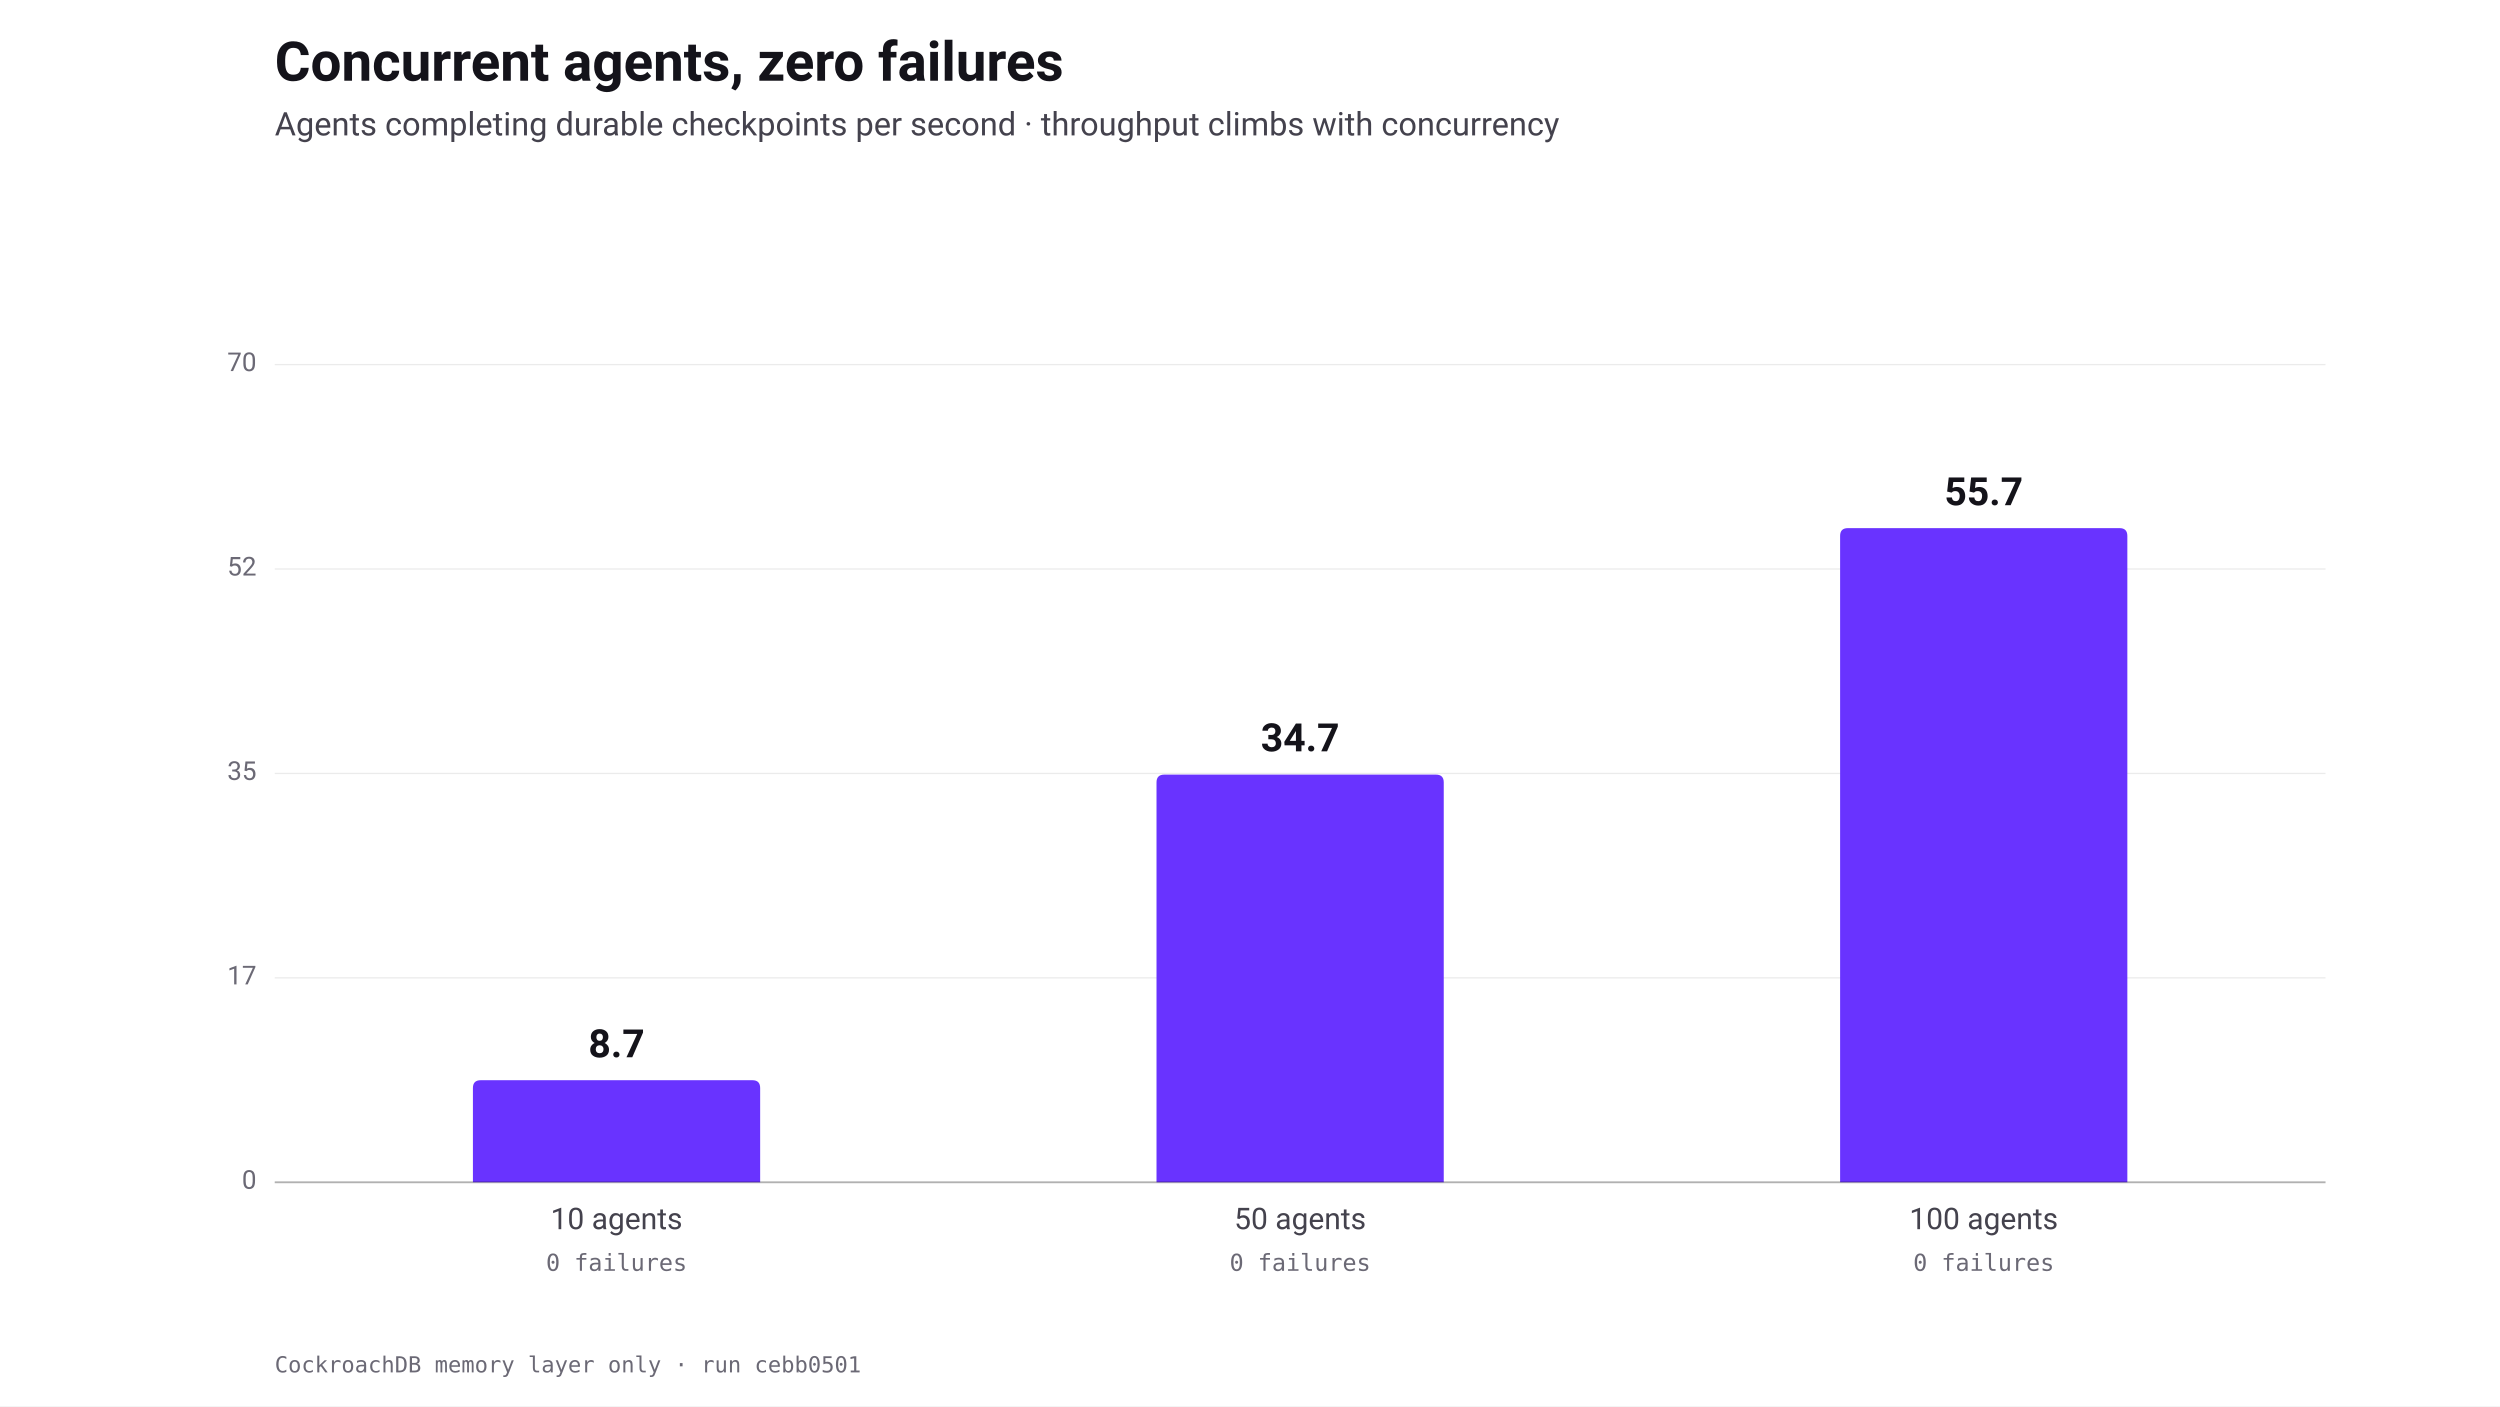
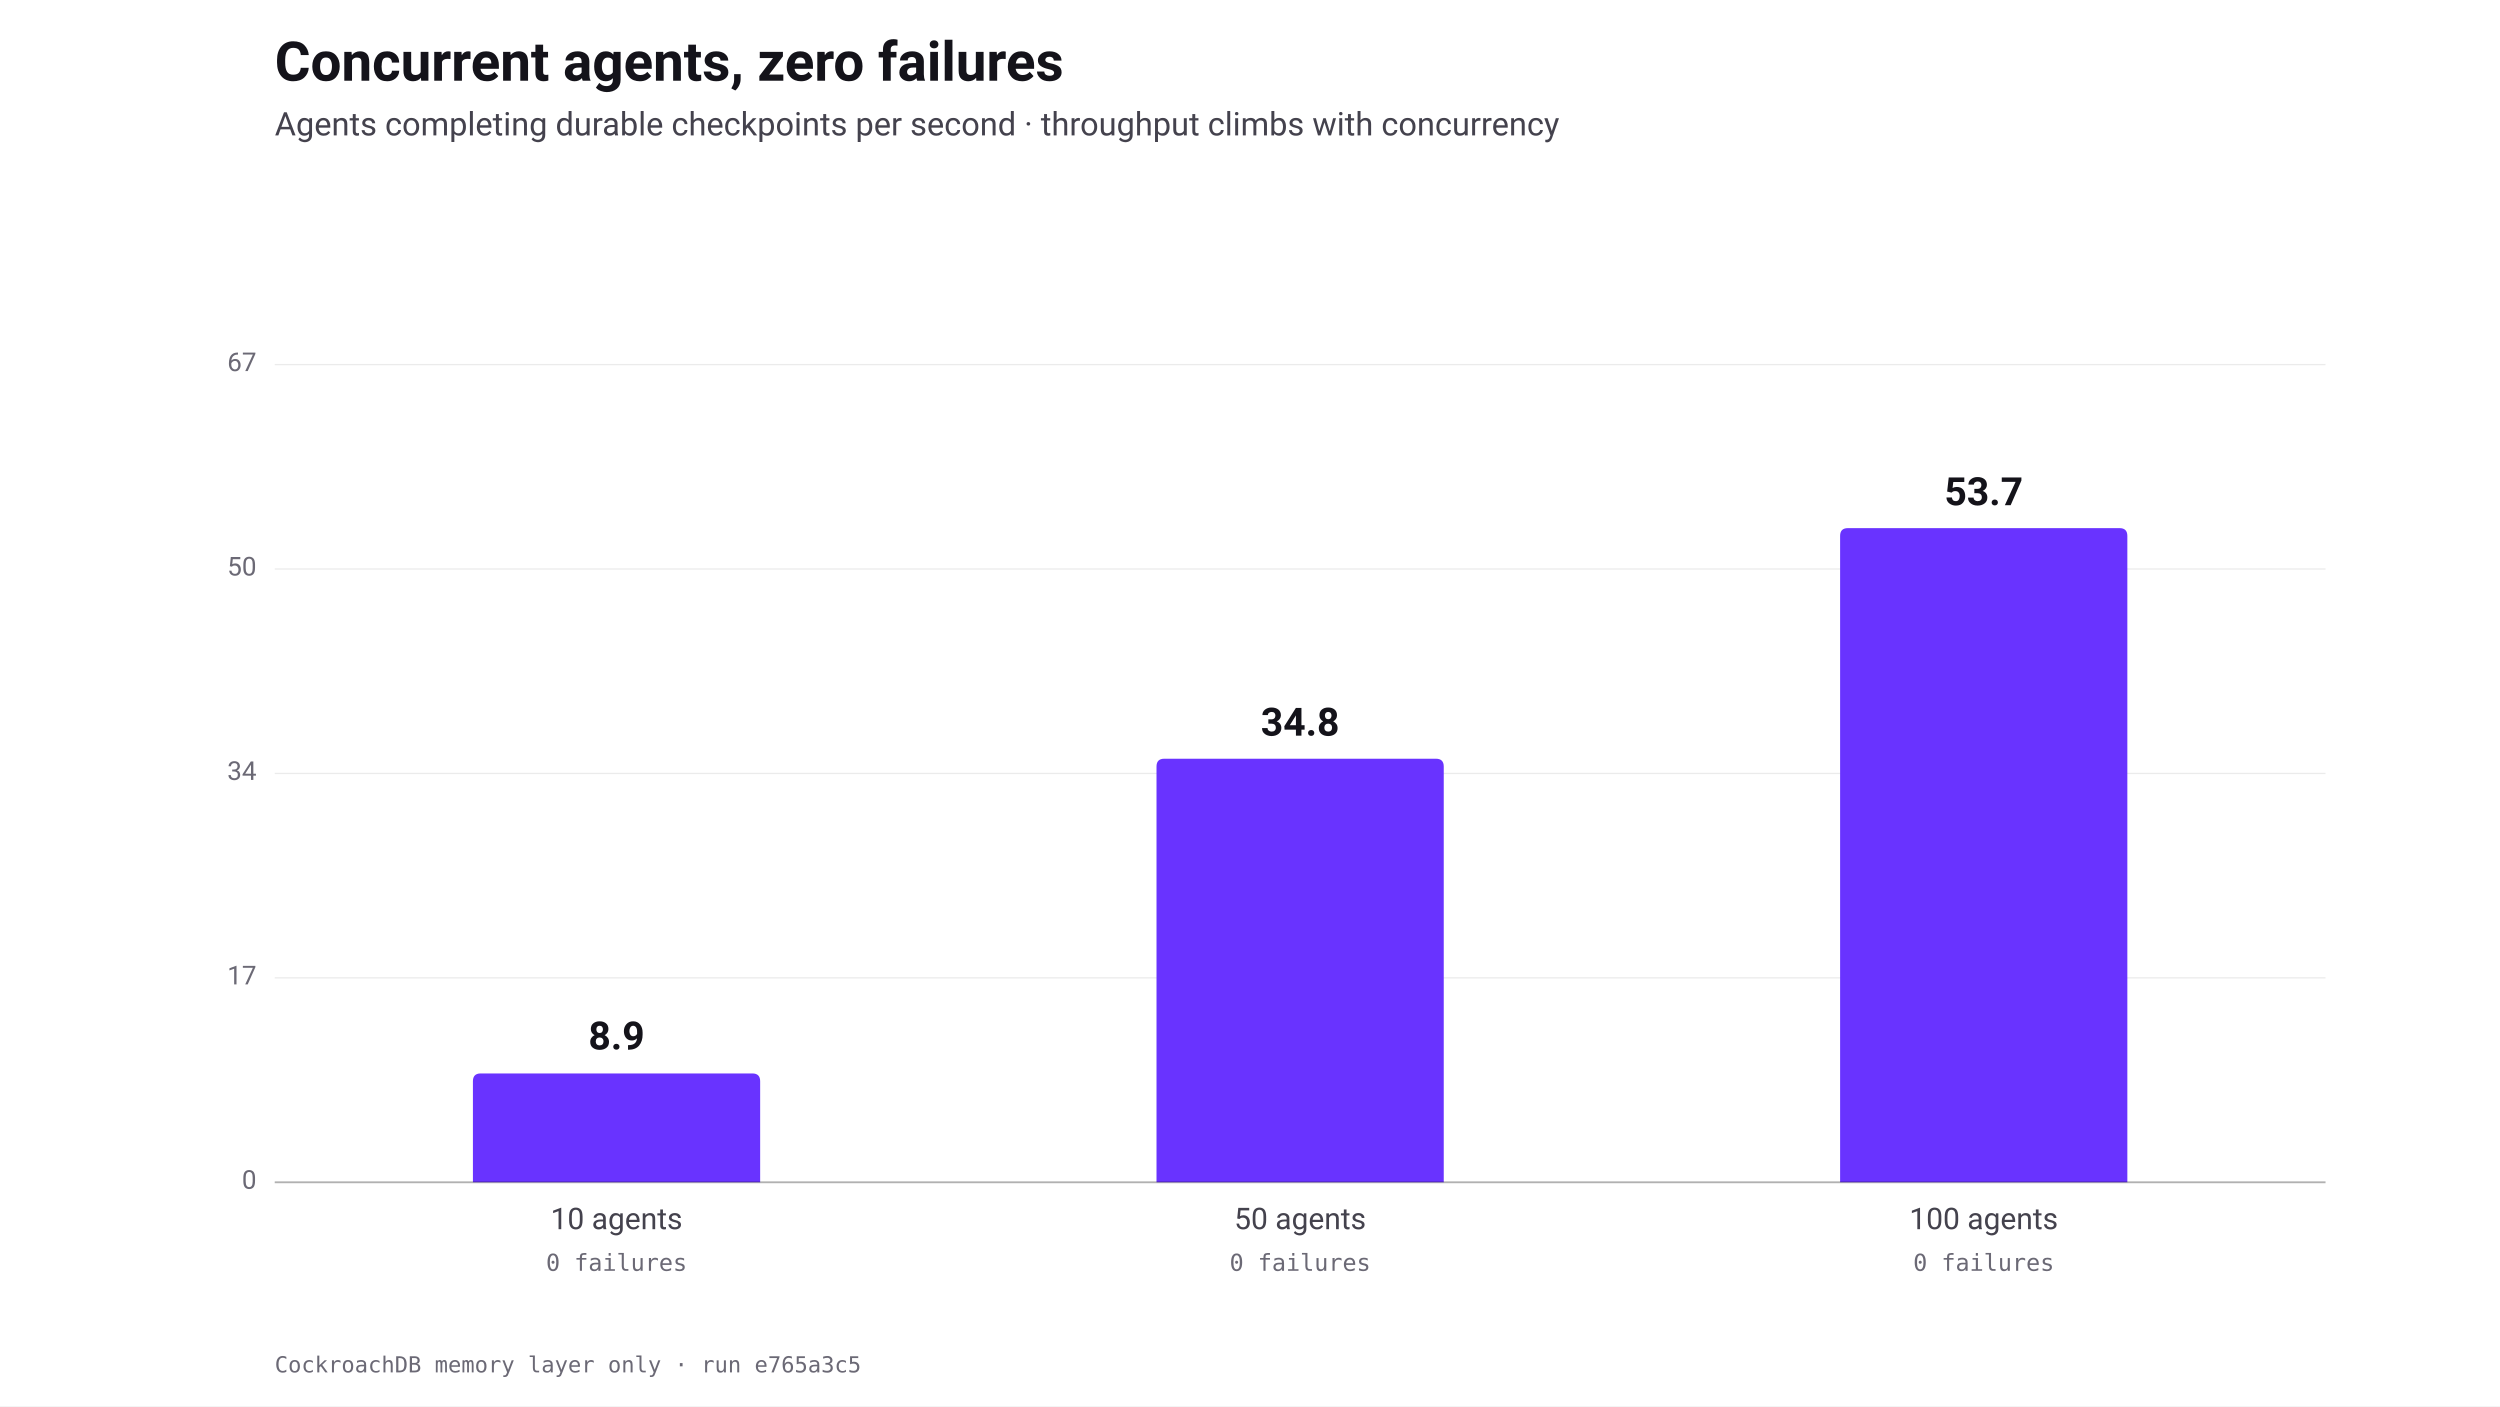
<svg xmlns="http://www.w3.org/2000/svg" width="1920" height="1080" viewBox="0 0 1920 1080" role="img" aria-label="Concurrent agent throughput">
  <rect width="1920" height="1080" fill="#ffffff" />
  <text x="211" y="62" fill="#14131a" font-family="ui-sans-serif, -apple-system, 'Segoe UI', Roboto, Helvetica, Arial, sans-serif" font-size="42.0" font-weight="700">Concurrent agents, zero failures</text>
  <text x="211" y="104" fill="#44424d" font-family="ui-sans-serif, -apple-system, 'Segoe UI', Roboto, Helvetica, Arial, sans-serif" font-size="25.0">Agents completing durable checkpoints per second · throughput climbs with concurrency</text>
  <line x1="211" y1="908.0" x2="1786" y2="908.0" stroke="rgba(0,0,0,0.08)" stroke-width="1" />
  <text x="197" y="913.0" text-anchor="end" fill="#6b6975" font-family="ui-sans-serif, -apple-system, 'Segoe UI', Roboto, Helvetica, Arial, sans-serif" font-size="20.0">0</text>
  <line x1="211" y1="751.0" x2="1786" y2="751.0" stroke="rgba(0,0,0,0.08)" stroke-width="1" />
  <text x="197" y="756.0" text-anchor="end" fill="#6b6975" font-family="ui-sans-serif, -apple-system, 'Segoe UI', Roboto, Helvetica, Arial, sans-serif" font-size="20.0">17</text>
  <line x1="211" y1="594.0" x2="1786" y2="594.0" stroke="rgba(0,0,0,0.08)" stroke-width="1" />
-   <text x="197" y="599.0" text-anchor="end" fill="#6b6975" font-family="ui-sans-serif, -apple-system, 'Segoe UI', Roboto, Helvetica, Arial, sans-serif" font-size="20.0">35</text>
+   <text x="197" y="599.0" text-anchor="end" fill="#6b6975" font-family="ui-sans-serif, -apple-system, 'Segoe UI', Roboto, Helvetica, Arial, sans-serif" font-size="20.0">34</text>
  <line x1="211" y1="437.0" x2="1786" y2="437.0" stroke="rgba(0,0,0,0.08)" stroke-width="1" />
-   <text x="197" y="442.0" text-anchor="end" fill="#6b6975" font-family="ui-sans-serif, -apple-system, 'Segoe UI', Roboto, Helvetica, Arial, sans-serif" font-size="20.0">52</text>
+   <text x="197" y="442.0" text-anchor="end" fill="#6b6975" font-family="ui-sans-serif, -apple-system, 'Segoe UI', Roboto, Helvetica, Arial, sans-serif" font-size="20.0">50</text>
  <line x1="211" y1="280.0" x2="1786" y2="280.0" stroke="rgba(0,0,0,0.08)" stroke-width="1" />
-   <text x="197" y="285.0" text-anchor="end" fill="#6b6975" font-family="ui-sans-serif, -apple-system, 'Segoe UI', Roboto, Helvetica, Arial, sans-serif" font-size="20.0">70</text>
-   <path d="M 363.2 908.0 L 363.2 835.6 Q 363.2 829.6 369.2 829.6 L 577.8 829.6 Q 583.8 829.6 583.8 835.6 L 583.8 908.0 Z" fill="#6933ff" />
-   <text x="473.5" y="812" text-anchor="middle" fill="#14131a" font-family="ui-sans-serif, -apple-system, 'Segoe UI', Roboto, Helvetica, Arial, sans-serif" font-size="30.0" font-weight="700">8.7</text>
+   <text x="197" y="285.0" text-anchor="end" fill="#6b6975" font-family="ui-sans-serif, -apple-system, 'Segoe UI', Roboto, Helvetica, Arial, sans-serif" font-size="20.0">67</text>
+   <path d="M 363.2 908.0 L 363.2 830.4 Q 363.2 824.4 369.2 824.4 L 577.8 824.4 Q 583.8 824.4 583.8 830.4 L 583.8 908.0 Z" fill="#6933ff" />
+   <text x="473.5" y="806" text-anchor="middle" fill="#14131a" font-family="ui-sans-serif, -apple-system, 'Segoe UI', Roboto, Helvetica, Arial, sans-serif" font-size="30.0" font-weight="700">8.9</text>
  <text x="473.5" y="944" text-anchor="middle" fill="#44424d" font-family="ui-sans-serif, -apple-system, 'Segoe UI', Roboto, Helvetica, Arial, sans-serif" font-size="23.0">10 agents</text>
  <text x="473.5" y="976" text-anchor="middle" fill="#6b6975" font-family="ui-monospace, 'Cascadia Code', Consolas, 'SF Mono', monospace" font-size="18.0">0 failures</text>
-   <path d="M 888.2 908.0 L 888.2 600.9 Q 888.2 594.9 894.2 594.9 L 1102.8 594.9 Q 1108.8 594.9 1108.8 600.9 L 1108.8 908.0 Z" fill="#6933ff" />
-   <text x="998.5" y="577" text-anchor="middle" fill="#14131a" font-family="ui-sans-serif, -apple-system, 'Segoe UI', Roboto, Helvetica, Arial, sans-serif" font-size="30.0" font-weight="700">34.7</text>
+   <path d="M 888.2 908.0 L 888.2 588.7 Q 888.2 582.7 894.2 582.7 L 1102.8 582.7 Q 1108.8 582.7 1108.8 588.7 L 1108.8 908.0 Z" fill="#6933ff" />
+   <text x="998.5" y="565" text-anchor="middle" fill="#14131a" font-family="ui-sans-serif, -apple-system, 'Segoe UI', Roboto, Helvetica, Arial, sans-serif" font-size="30.0" font-weight="700">34.8</text>
  <text x="998.5" y="944" text-anchor="middle" fill="#44424d" font-family="ui-sans-serif, -apple-system, 'Segoe UI', Roboto, Helvetica, Arial, sans-serif" font-size="23.0">50 agents</text>
  <text x="998.5" y="976" text-anchor="middle" fill="#6b6975" font-family="ui-monospace, 'Cascadia Code', Consolas, 'SF Mono', monospace" font-size="18.0">0 failures</text>
  <path d="M 1413.2 908.0 L 1413.2 411.6 Q 1413.2 405.6 1419.2 405.6 L 1627.8 405.6 Q 1633.8 405.6 1633.8 411.6 L 1633.8 908.0 Z" fill="#6933ff" />
-   <text x="1523.5" y="388" text-anchor="middle" fill="#14131a" font-family="ui-sans-serif, -apple-system, 'Segoe UI', Roboto, Helvetica, Arial, sans-serif" font-size="30.0" font-weight="700">55.7</text>
+   <text x="1523.5" y="388" text-anchor="middle" fill="#14131a" font-family="ui-sans-serif, -apple-system, 'Segoe UI', Roboto, Helvetica, Arial, sans-serif" font-size="30.0" font-weight="700">53.7</text>
  <text x="1523.5" y="944" text-anchor="middle" fill="#44424d" font-family="ui-sans-serif, -apple-system, 'Segoe UI', Roboto, Helvetica, Arial, sans-serif" font-size="23.0">100 agents</text>
  <text x="1523.5" y="976" text-anchor="middle" fill="#6b6975" font-family="ui-monospace, 'Cascadia Code', Consolas, 'SF Mono', monospace" font-size="18.0">0 failures</text>
  <line x1="211" y1="908.0" x2="1786" y2="908.0" stroke="rgba(0,0,0,0.25)" stroke-width="1.5" />
-   <text x="211" y="1054" fill="#6b6975" font-family="ui-monospace, 'Cascadia Code', Consolas, 'SF Mono', monospace" font-size="17.0">CockroachDB memory layer only · run cebb0501</text>
+   <text x="211" y="1054" fill="#6b6975" font-family="ui-monospace, 'Cascadia Code', Consolas, 'SF Mono', monospace" font-size="17.0">CockroachDB memory layer only · run e765a3c5</text>
</svg>
